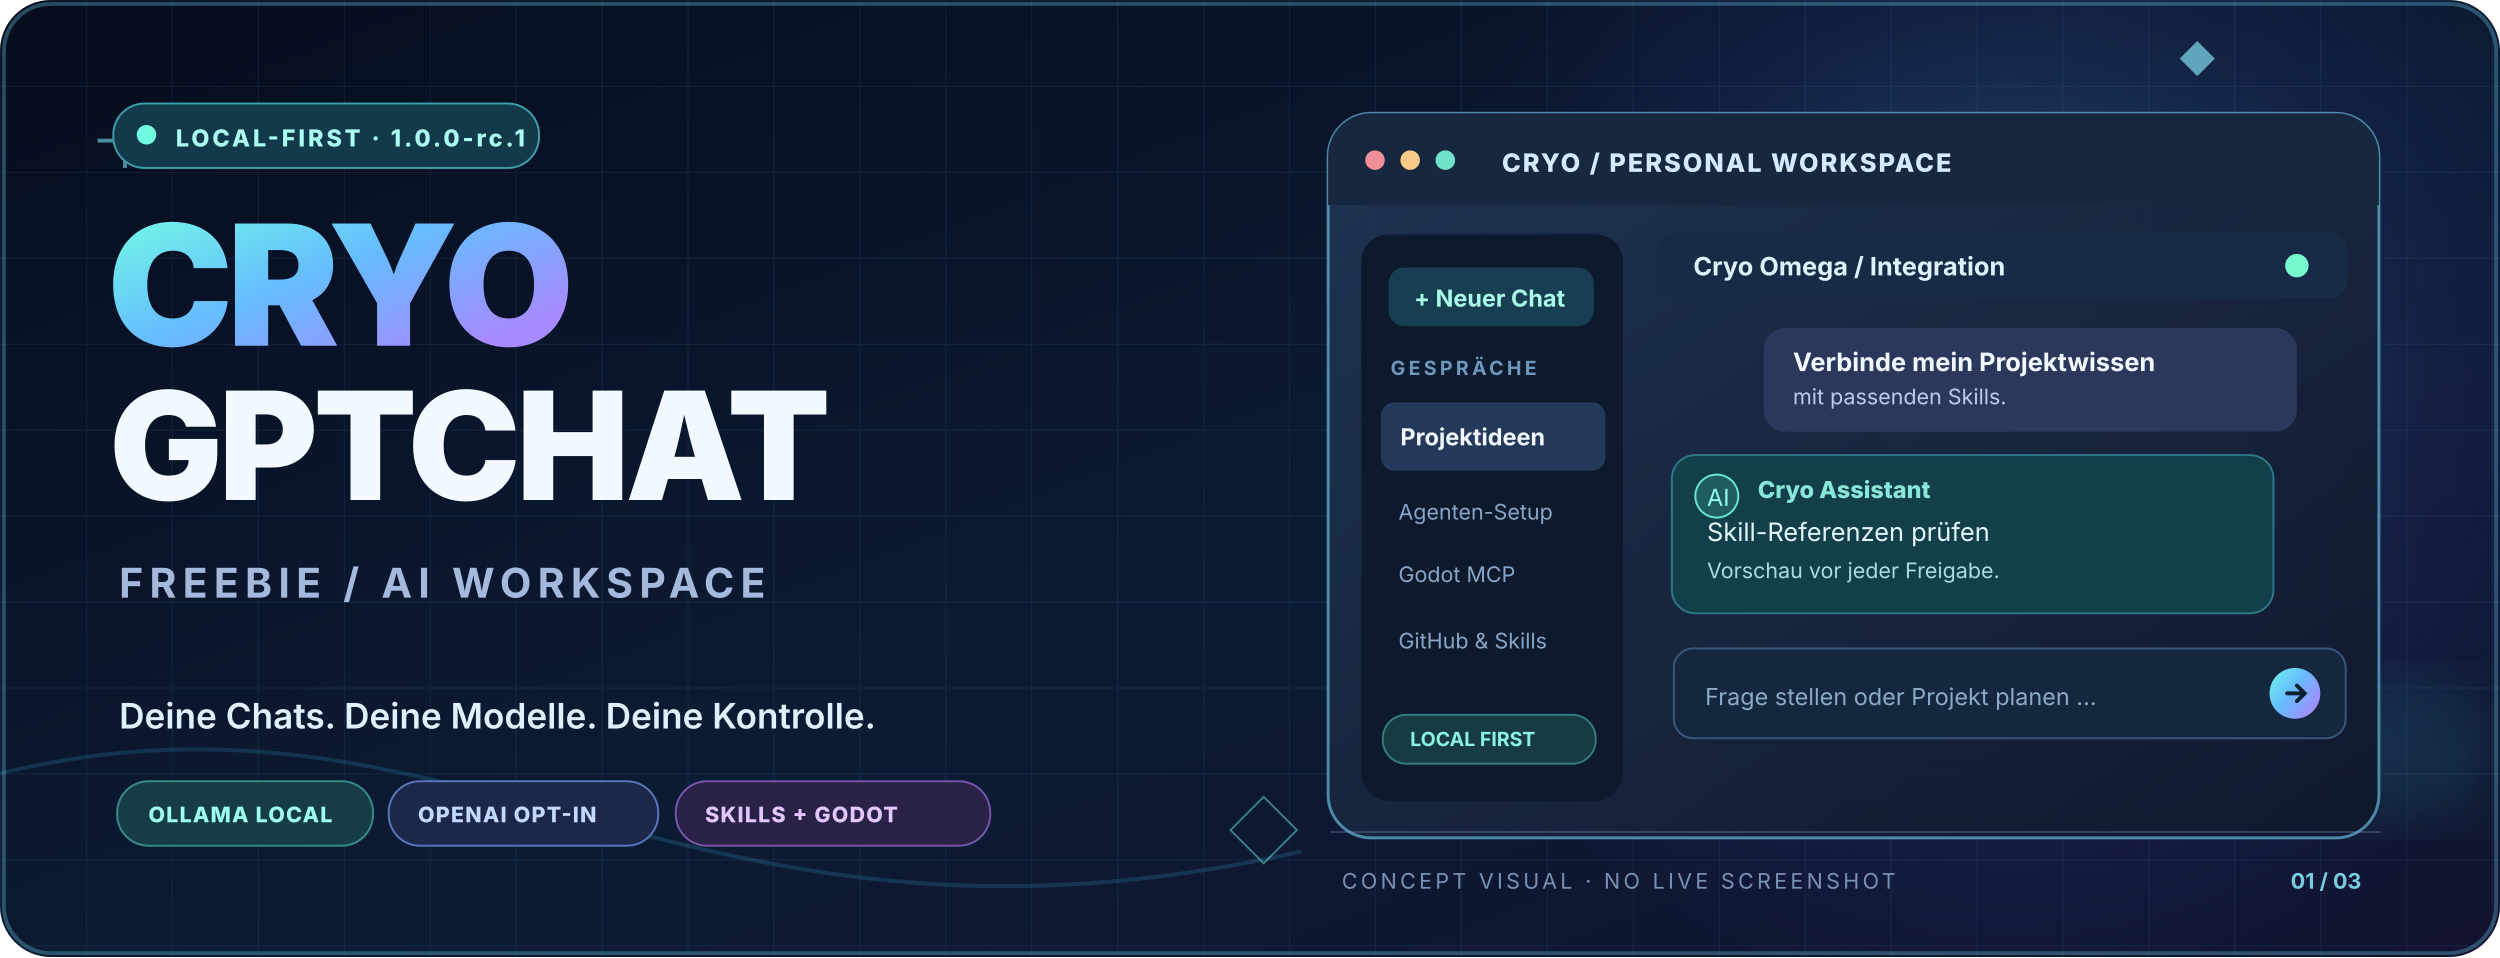
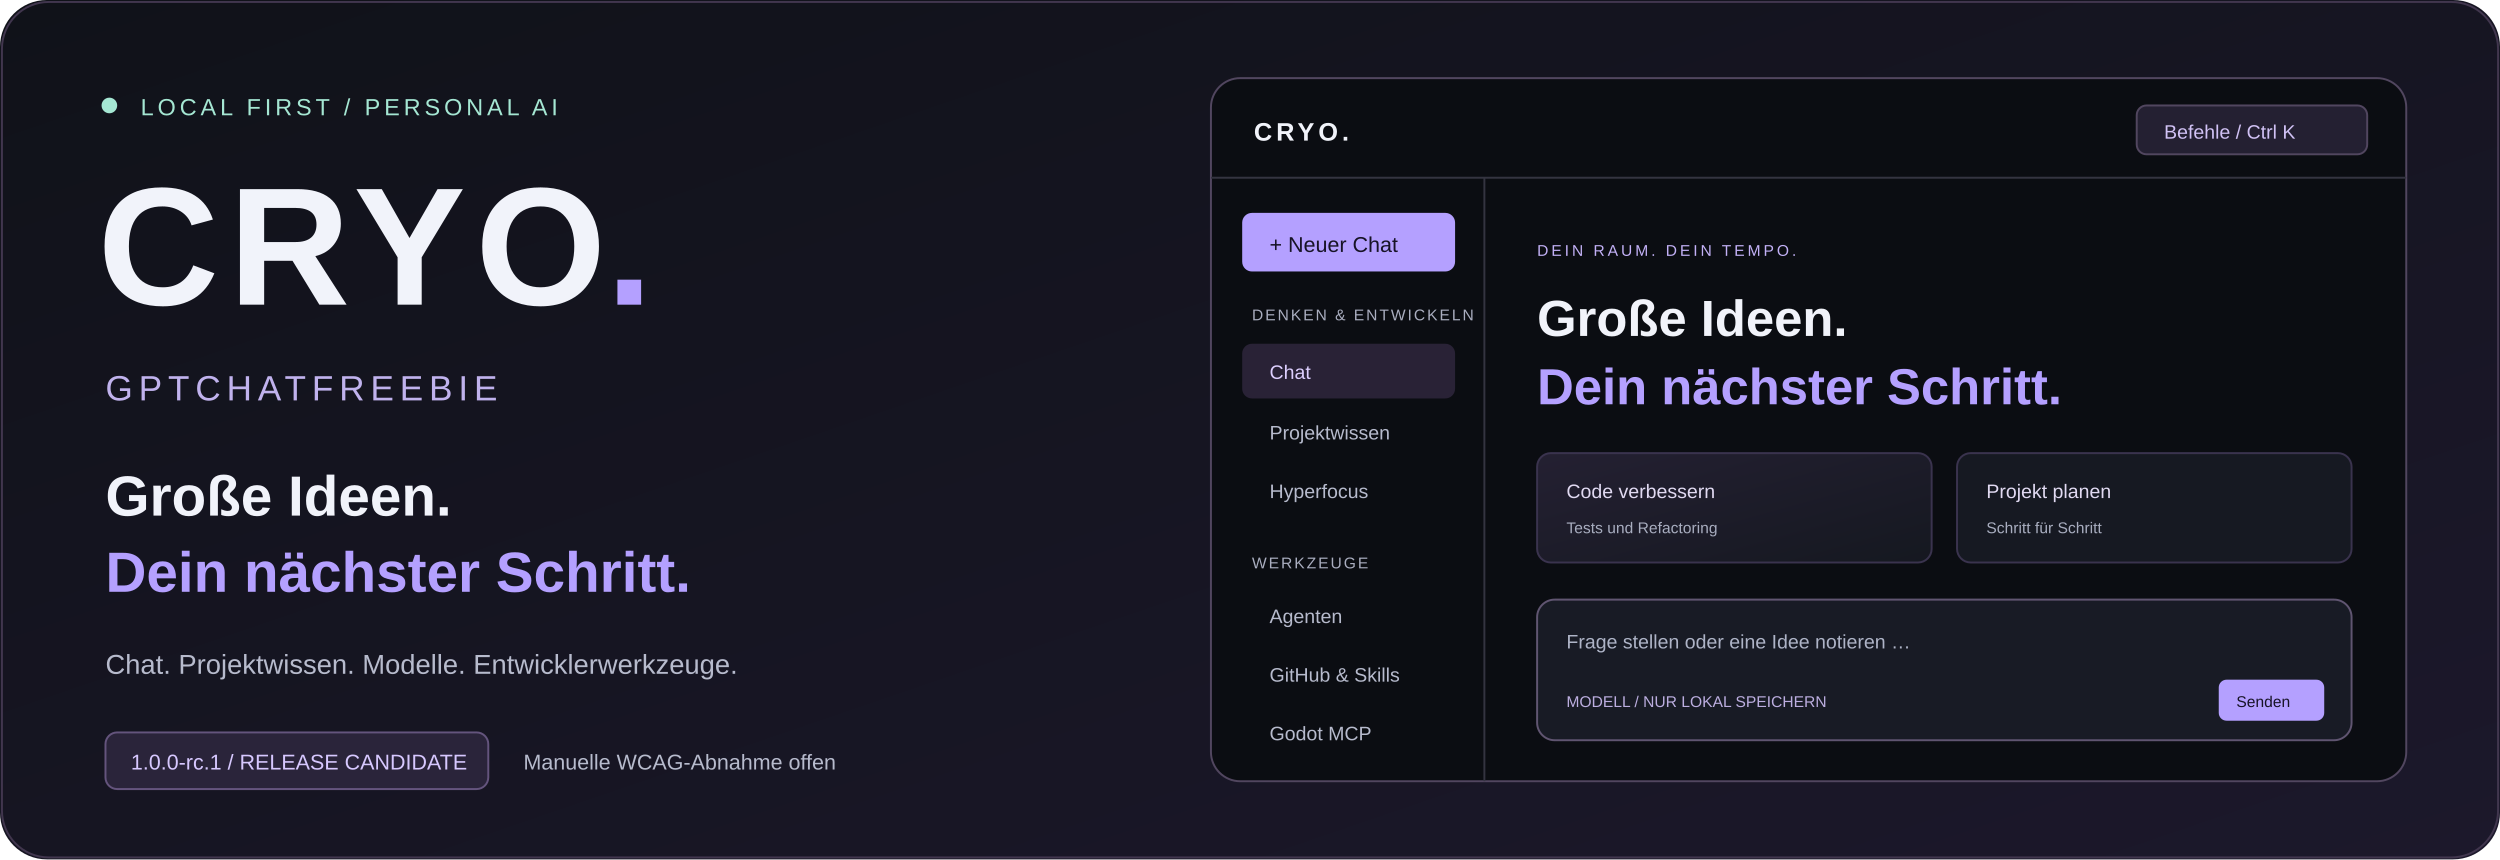
- <svg xmlns="http://www.w3.org/2000/svg" viewBox="0 0 1280 490" role="img" aria-labelledby="title desc">
+ <svg xmlns="http://www.w3.org/2000/svg" viewBox="0 0 1280 440" role="img" aria-labelledby="title desc">
  <defs>
-     <linearGradient id="bg" x1="0" y1="0" x2="1" y2="1">
-       <stop stop-color="#060c1d" />
-       <stop offset=".55" stop-color="#0c1b34" />
-       <stop offset="1" stop-color="#111330" />
+     <linearGradient id="back" x2="1" y2="1">
+       <stop stop-color="#101219" />
+       <stop offset="1" stop-color="#1c182b" />
    </linearGradient>
-     <linearGradient id="cryo" x1="0" y1="0" x2="1" y2=".7">
-       <stop stop-color="#71f7e6" />
-       <stop offset=".5" stop-color="#66bcff" />
-       <stop offset="1" stop-color="#a68aff" />
+     <linearGradient id="panel" x2="1" y2="1">
+       <stop stop-color="#242032" />
+       <stop offset="1" stop-color="#151820" />
    </linearGradient>
-     <linearGradient id="glass" x1="0" y1="0" x2="1" y2="1">
-       <stop stop-color="#203451" stop-opacity=".98" />
-       <stop offset="1" stop-color="#10172d" stop-opacity=".98" />
-     </linearGradient>
-     <radialGradient id="halo">
-       <stop stop-color="#35dbe0" stop-opacity=".42" />
-       <stop offset=".68" stop-color="#4c5cd5" stop-opacity=".10" />
-       <stop offset="1" stop-color="#3c5ad3" stop-opacity="0" />
-     </radialGradient>
-     <pattern id="mesh" width="44" height="44" patternUnits="userSpaceOnUse">
-       <path d="M44 0H0V44" fill="none" stroke="#4a8ab7" stroke-opacity=".13" stroke-width="1" />
-     </pattern>
-     <filter id="blur">
-       <feGaussianBlur stdDeviation="19" />
-     </filter>
-     <filter id="soft">
-       <feGaussianBlur stdDeviation="5" />
-     </filter>
-     <clipPath id="frame">
-       <rect x="680" y="58" width="538" height="371" rx="22" />
-     </clipPath>
  </defs>
-   <rect x="0" y="0" width="1280" height="490" rx="26" fill="url(#bg)" stroke="none" stroke-width="1" />
-   <rect x="0" y="0" width="1280" height="490" rx="26" fill="url(#mesh)" stroke="none" stroke-width="1" />
-   <circle cx="1027" cy="204" r="315" fill="url(#halo)" />
-   <ellipse cx="1088" cy="384" rx="260" ry="38" fill="#2ae4d3" opacity=".12" filter="url(#blur)" />
-   <path d="M0 396C238 338 352 507 666 436" fill="none" stroke="#45cded" stroke-opacity=".16" stroke-width="2" />
-   <path d="M50 72h27m-13 -13v27" stroke="#78ddf2" stroke-width="2" opacity=".6" />
-   <path d="M630 425l17 -17 17 17 -17 17z" fill="none" stroke="#64e5de" opacity=".5" />
-   <path d="M1116 30l9 -9 9 9 -9 9z" fill="#82dbee" opacity=".7" />
-   <rect x="58" y="53" width="218" height="33" rx="16" fill="#123a4b" stroke="#3e9ea8" stroke-width="1" />
-   <circle cx="75" cy="69" r="5" fill="#71fbe0" />
-   <text x="90" y="75" font-size="12" fill="#abfdf1" font-family="Inter,Segoe UI,Arial,sans-serif" letter-spacing="1.5" font-weight="800">LOCAL-FIRST · 1.0.0-rc.1</text>
-   <text x="55" y="177" font-size="86" fill="url(#cryo)" font-family="Inter,Segoe UI,Arial,sans-serif" font-weight="900" letter-spacing="-3">CRYO</text>
-   <text x="56" y="256" font-size="77" fill="#f2f9ff" font-family="Inter,Segoe UI,Arial,sans-serif" font-weight="850" letter-spacing="-2">GPTCHAT</text>
-   <text x="61" y="306" font-size="21" fill="#a4b9dc" font-family="Inter,Segoe UI,Arial,sans-serif" letter-spacing="3.2" font-weight="700">FREEBIE  /  AI WORKSPACE</text>
-   <path d="M61 334H542" stroke="url(#cryo)" stroke-width="2" stroke-linecap="round" />
-   <text x="61" y="373" font-size="18" fill="#e1f0fd" font-family="Inter,Segoe UI,Arial,sans-serif" font-weight="600">Deine Chats. Deine Modelle. Deine Kontrolle.</text>
-   <rect x="60" y="400" width="131" height="33" rx="16" fill="#163d45" stroke="#378b87" stroke-width="1" />
-   <text x="76" y="421" font-size="11" fill="#9dfff0" font-family="Inter,Segoe UI,Arial,sans-serif" font-weight="800" letter-spacing=".6">OLLAMA LOCAL</text>
-   <rect x="199" y="400" width="138" height="33" rx="16" fill="#1b284a" stroke="#5975bb" stroke-width="1" />
-   <text x="214" y="421" font-size="11" fill="#c4d8ff" font-family="Inter,Segoe UI,Arial,sans-serif" font-weight="800" letter-spacing=".6">OPENAI OPT-IN</text>
-   <rect x="346" y="400" width="161" height="33" rx="16" fill="#2a2146" stroke="#7756aa" stroke-width="1" />
-   <text x="361" y="421" font-size="11" fill="#e3c6ff" font-family="Inter,Segoe UI,Arial,sans-serif" font-weight="800" letter-spacing=".6">SKILLS + GODOT</text>
-   <rect x="680" y="58" width="538" height="371" rx="22" fill="url(#glass)" stroke="#70cdeb" stroke-opacity=".62" stroke-width="1.5" />
-   <g clip-path="url(#frame)">
-     <rect x="680" y="58" width="538" height="47" rx="0" fill="#182740" stroke="none" stroke-width="1" />
-     <circle cx="704" cy="82" r="5" fill="#ef8f99" />
-     <circle cx="722" cy="82" r="5" fill="#f8cb88" />
-     <circle cx="740" cy="82" r="5" fill="#72e1c9" />
-     <text x="769" y="88" font-size="13" fill="#d6eafd" font-family="Inter,Segoe UI,Arial,sans-serif" font-weight="800" letter-spacing="1">CRYO / PERSONAL WORKSPACE</text>
-     <rect x="697" y="120" width="134" height="290" rx="14" fill="#0d192c" stroke="none" stroke-width="1" />
-     <rect x="711" y="137" width="105" height="30" rx="8" fill="#183f51" stroke="none" stroke-width="1" />
-     <text x="724" y="157" font-size="12" fill="#a9fae8" font-family="Inter,Segoe UI,Arial,sans-serif" font-weight="700">+ Neuer Chat</text>
-     <text x="712" y="192" font-size="10" fill="#6d98bc" font-family="Inter,Segoe UI,Arial,sans-serif" font-weight="700" letter-spacing="1.7">GESPRÄCHE</text>
-     <rect x="707" y="206" width="115" height="35" rx="7" fill="#24395a" stroke="none" stroke-width="1" />
-     <text x="717" y="228" font-size="12" fill="#f1f9ff" font-family="Inter,Segoe UI,Arial,sans-serif" font-weight="650">Projektideen</text>
-     <text x="716" y="266" font-size="11" fill="#89a6c8" font-family="Inter,Segoe UI,Arial,sans-serif">Agenten-Setup</text>
-     <text x="716" y="298" font-size="11" fill="#89a6c8" font-family="Inter,Segoe UI,Arial,sans-serif">Godot MCP</text>
-     <text x="716" y="332" font-size="11" fill="#89a6c8" font-family="Inter,Segoe UI,Arial,sans-serif">GitHub &amp; Skills</text>
-     <rect x="708" y="366" width="109" height="25" rx="12" fill="#173b43" stroke="#327c81" stroke-width="1" />
-     <text x="722" y="382" font-size="10" fill="#8af4df" font-family="Inter,Segoe UI,Arial,sans-serif" font-weight="700">LOCAL FIRST</text>
-     <rect x="848" y="119" width="354" height="34" rx="10" fill="#182b46" stroke="none" stroke-width="1" />
-     <text x="867" y="141" font-size="13" fill="#e1f2ff" font-family="Inter,Segoe UI,Arial,sans-serif" font-weight="750">Cryo Omega / Integration</text>
-     <circle cx="1176" cy="136" r="6" fill="#76f7ce" />
-     <rect x="903" y="168" width="273" height="53" rx="11" fill="#2b385b" stroke="none" stroke-width="1" />
-     <text x="918" y="190" font-size="13" fill="#f2f8ff" font-family="Inter,Segoe UI,Arial,sans-serif" font-weight="650">Verbinde mein Projektwissen</text>
-     <text x="918" y="207" font-size="11" fill="#bbcee8" font-family="Inter,Segoe UI,Arial,sans-serif">mit passenden Skills.</text>
-     <rect x="856" y="233" width="308" height="81" rx="12" fill="#133f4b" stroke="#2e7786" stroke-width="1" />
-     <circle cx="879" cy="254" r="11" fill="#56dec9" fill-opacity=".19" stroke="#64e8d3" />
-     <text x="874" y="259" font-size="12" fill="#94fff0" font-family="Inter,Segoe UI,Arial,sans-serif">AI</text>
-     <text x="900" y="255" font-size="12" fill="#88e7d9" font-family="Inter,Segoe UI,Arial,sans-serif" font-weight="800">Cryo Assistant</text>
-     <text x="874" y="277" font-size="13" fill="#e4f8fa" font-family="Inter,Segoe UI,Arial,sans-serif">Skill-Referenzen prüfen</text>
-     <text x="874" y="296" font-size="11" fill="#abdae2" font-family="Inter,Segoe UI,Arial,sans-serif">Vorschau vor jeder Freigabe.</text>
-     <rect x="857" y="332" width="344" height="46" rx="10" fill="#15263f" stroke="#38577a" stroke-width="1" />
-     <text x="873" y="361" font-size="12" fill="#8caac6" font-family="Inter,Segoe UI,Arial,sans-serif">Frage stellen oder Projekt planen …</text>
-     <circle cx="1175" cy="355" r="13" fill="url(#cryo)" />
-     <path d="M1171 355h8m-3 -4l4 4-4 4" fill="none" stroke="#0c2031" stroke-width="2" stroke-linecap="round" />
+   <rect width="1280" height="440" rx="24" fill="url(#back)" />
+   <rect x="1" y="1" width="1278" height="438" rx="24" fill="none" stroke="#41364e" />
+   <g font-family="Segoe UI,Arial,sans-serif">
+     <circle cx="56" cy="54" r="4" fill="#a5e7d3" />
+     <text x="72" y="59" font-size="12" letter-spacing="2" fill="#a5e7d3">LOCAL FIRST / PERSONAL AI</text>
+     <text x="50" y="156" font-size="86" font-weight="750" letter-spacing="5" fill="#f1f3fa">CRYO<tspan fill="#b4a0ff">.</tspan>
+     </text>
+     <text x="54" y="205" font-size="18" letter-spacing="3" fill="#c0b2ed">GPTCHATFREEBIE</text>
+     <text x="54" y="264" font-size="29" font-weight="600" fill="#f1f3fa">Große Ideen.</text>
+     <text x="54" y="303" font-size="29" font-weight="600" fill="#b4a0ff">Dein nächster Schritt.</text>
+     <text x="54" y="345" font-size="14" fill="#b7bbcd">Chat. Projektwissen. Modelle. Entwicklerwerkzeuge.</text>
+     <rect x="54" y="375" width="196" height="29" rx="6" fill="#2a243a" stroke="#64547d" />
+     <text x="67" y="394" font-size="11" fill="#d7c8ff">1.0.0-rc.1 / RELEASE CANDIDATE</text>
+     <text x="268" y="394" font-size="11" fill="#b7bbcd">Manuelle WCAG-Abnahme offen</text>
+     <rect x="620" y="40" width="612" height="360" rx="15" fill="#0b0d12" stroke="#51465f" />
+     <path d="M620 91h612M760 91v309" fill="none" stroke="#343440" />
+     <text x="642" y="72" font-size="13" font-weight="700" letter-spacing="2" fill="#f1f3fa">CRYO.</text>
+     <rect x="1094" y="54" width="118" height="25" rx="5" fill="#242032" stroke="#51465f" />
+     <text x="1108" y="71" font-size="10" fill="#d1c2f5">Befehle / Ctrl K</text>
+     <rect x="636" y="109" width="109" height="30" rx="5" fill="#b4a0ff" />
+     <text x="650" y="129" font-size="11" fill="#171326">+ Neuer Chat</text>
+     <text x="641" y="164" font-size="8" letter-spacing="1" fill="#aaaec0">DENKEN &amp; ENTWICKELN</text>
+     <rect x="636" y="176" width="109" height="28" rx="5" fill="#292236" />
+     <text x="650" y="194" font-size="10" fill="#ddcfff">Chat</text>
+     <text x="650" y="225" font-size="10" fill="#b7bbcd">Projektwissen</text>
+     <text x="650" y="255" font-size="10" fill="#b7bbcd">Hyperfocus</text>
+     <text x="641" y="291" font-size="8" letter-spacing="1" fill="#aaaec0">WERKZEUGE</text>
+     <text x="650" y="319" font-size="10" fill="#b7bbcd">Agenten</text>
+     <text x="650" y="349" font-size="10" fill="#b7bbcd">GitHub &amp; Skills</text>
+     <text x="650" y="379" font-size="10" fill="#b7bbcd">Godot MCP</text>
+     <text x="787" y="131" font-size="8" letter-spacing="1.5" fill="#c3b1f7">DEIN RAUM. DEIN TEMPO.</text>
+     <text x="787" y="172" font-size="26" font-weight="600" fill="#f1f3fa">Große Ideen.</text>
+     <text x="787" y="207" font-size="26" font-weight="600" fill="#b4a0ff">Dein nächster Schritt.</text>
+     <rect x="787" y="232" width="202" height="56" rx="7" fill="url(#panel)" stroke="#3a334e" />
+     <text x="802" y="255" font-size="10" fill="#e1daf2">Code verbessern</text>
+     <text x="802" y="273" font-size="8" fill="#a8adbf">Tests und Refactoring</text>
+     <rect x="1002" y="232" width="202" height="56" rx="7" fill="#161922" stroke="#3a334e" />
+     <text x="1017" y="255" font-size="10" fill="#e1daf2">Projekt planen</text>
+     <text x="1017" y="273" font-size="8" fill="#a8adbf">Schritt für Schritt</text>
+     <rect x="787" y="307" width="417" height="72" rx="9" fill="#181b25" stroke="#605571" />
+     <text x="802" y="332" font-size="10" fill="#aeb4c7">Frage stellen oder eine Idee notieren …</text>
+     <text x="802" y="362" font-size="8" fill="#bcaee0">MODELL / NUR LOKAL SPEICHERN</text>
+     <rect x="1136" y="348" width="54" height="21" rx="4" fill="#b4a0ff" />
+     <text x="1145" y="362" font-size="8" fill="#171326">Senden</text>
  </g>
-   <path d="M681 426h538" stroke="#92a8e4" stroke-opacity=".26" />
-   <text x="687" y="455" font-size="11" fill="#7992b4" font-family="Inter,Segoe UI,Arial,sans-serif" letter-spacing="1.7">CONCEPT VISUAL · NO LIVE SCREENSHOT</text>
-   <text x="1209" y="455" font-size="11" fill="#78ccdf" font-family="Inter,Segoe UI,Arial,sans-serif" text-anchor="end" font-weight="700">01 / 03</text>
-   <rect x="2" y="2" width="1276" height="486" rx="24" fill="none" stroke="#6ac9e5" stroke-opacity=".33" stroke-width="2" />
</svg>
